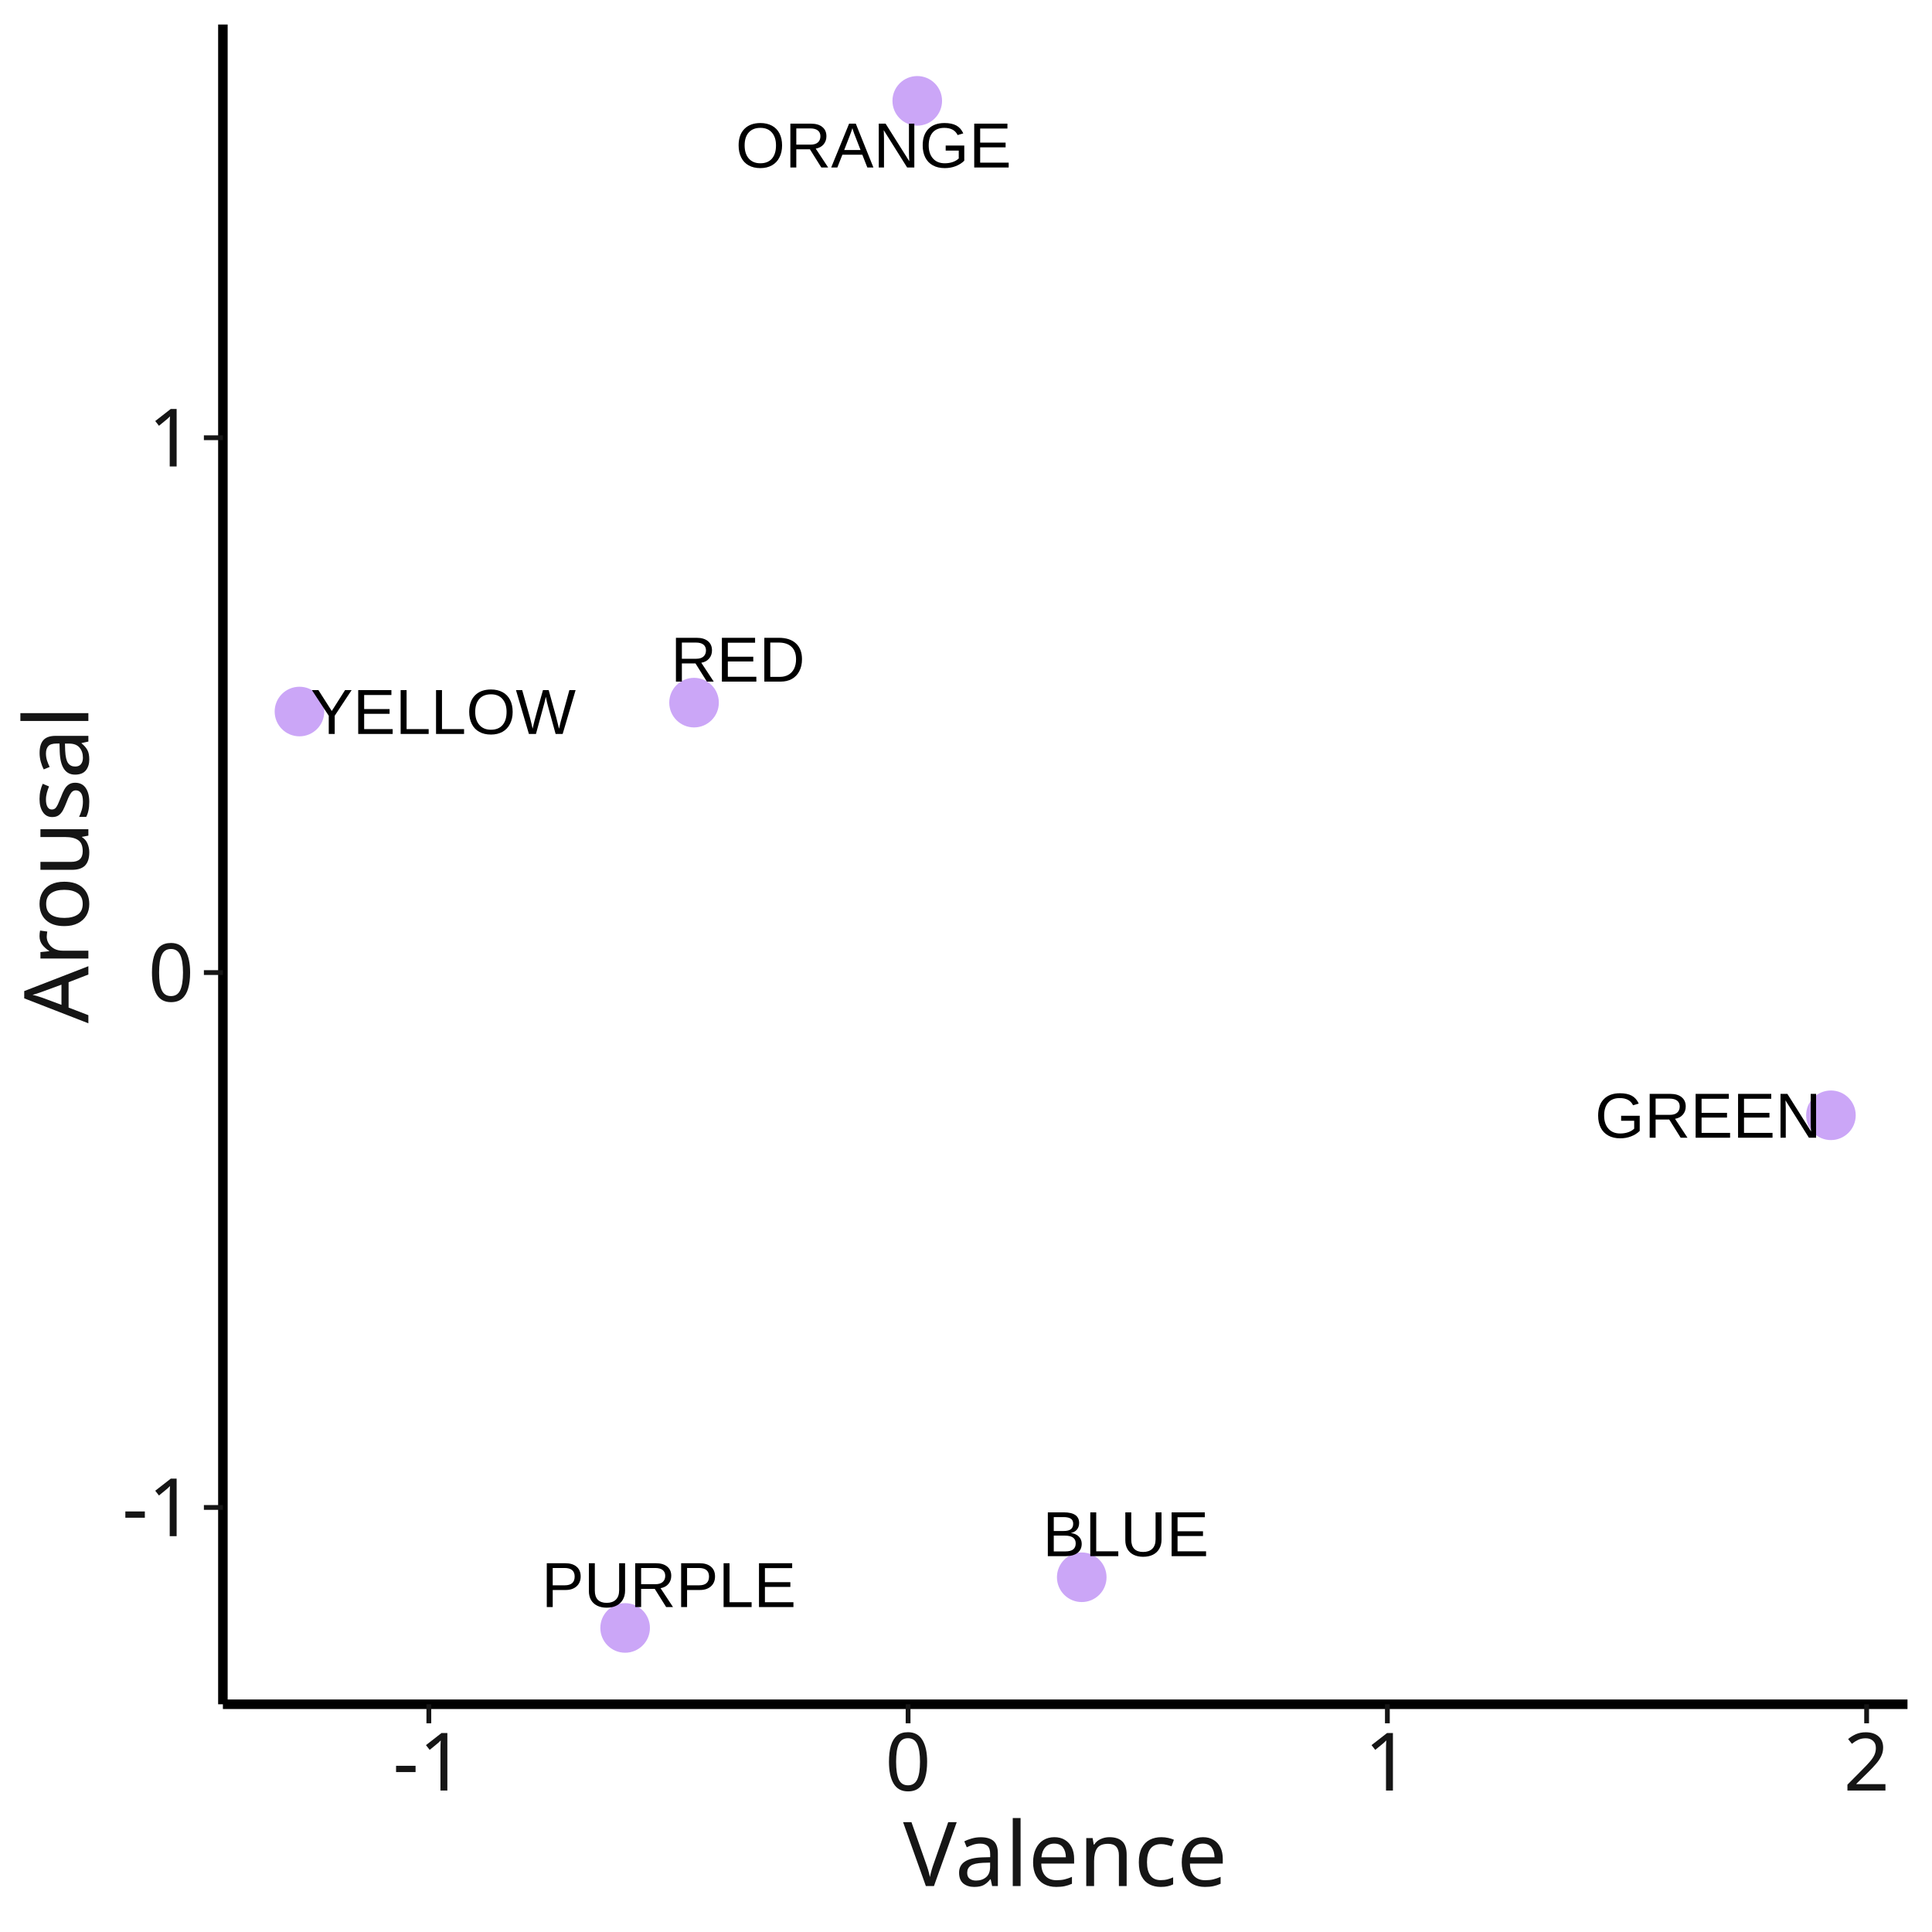
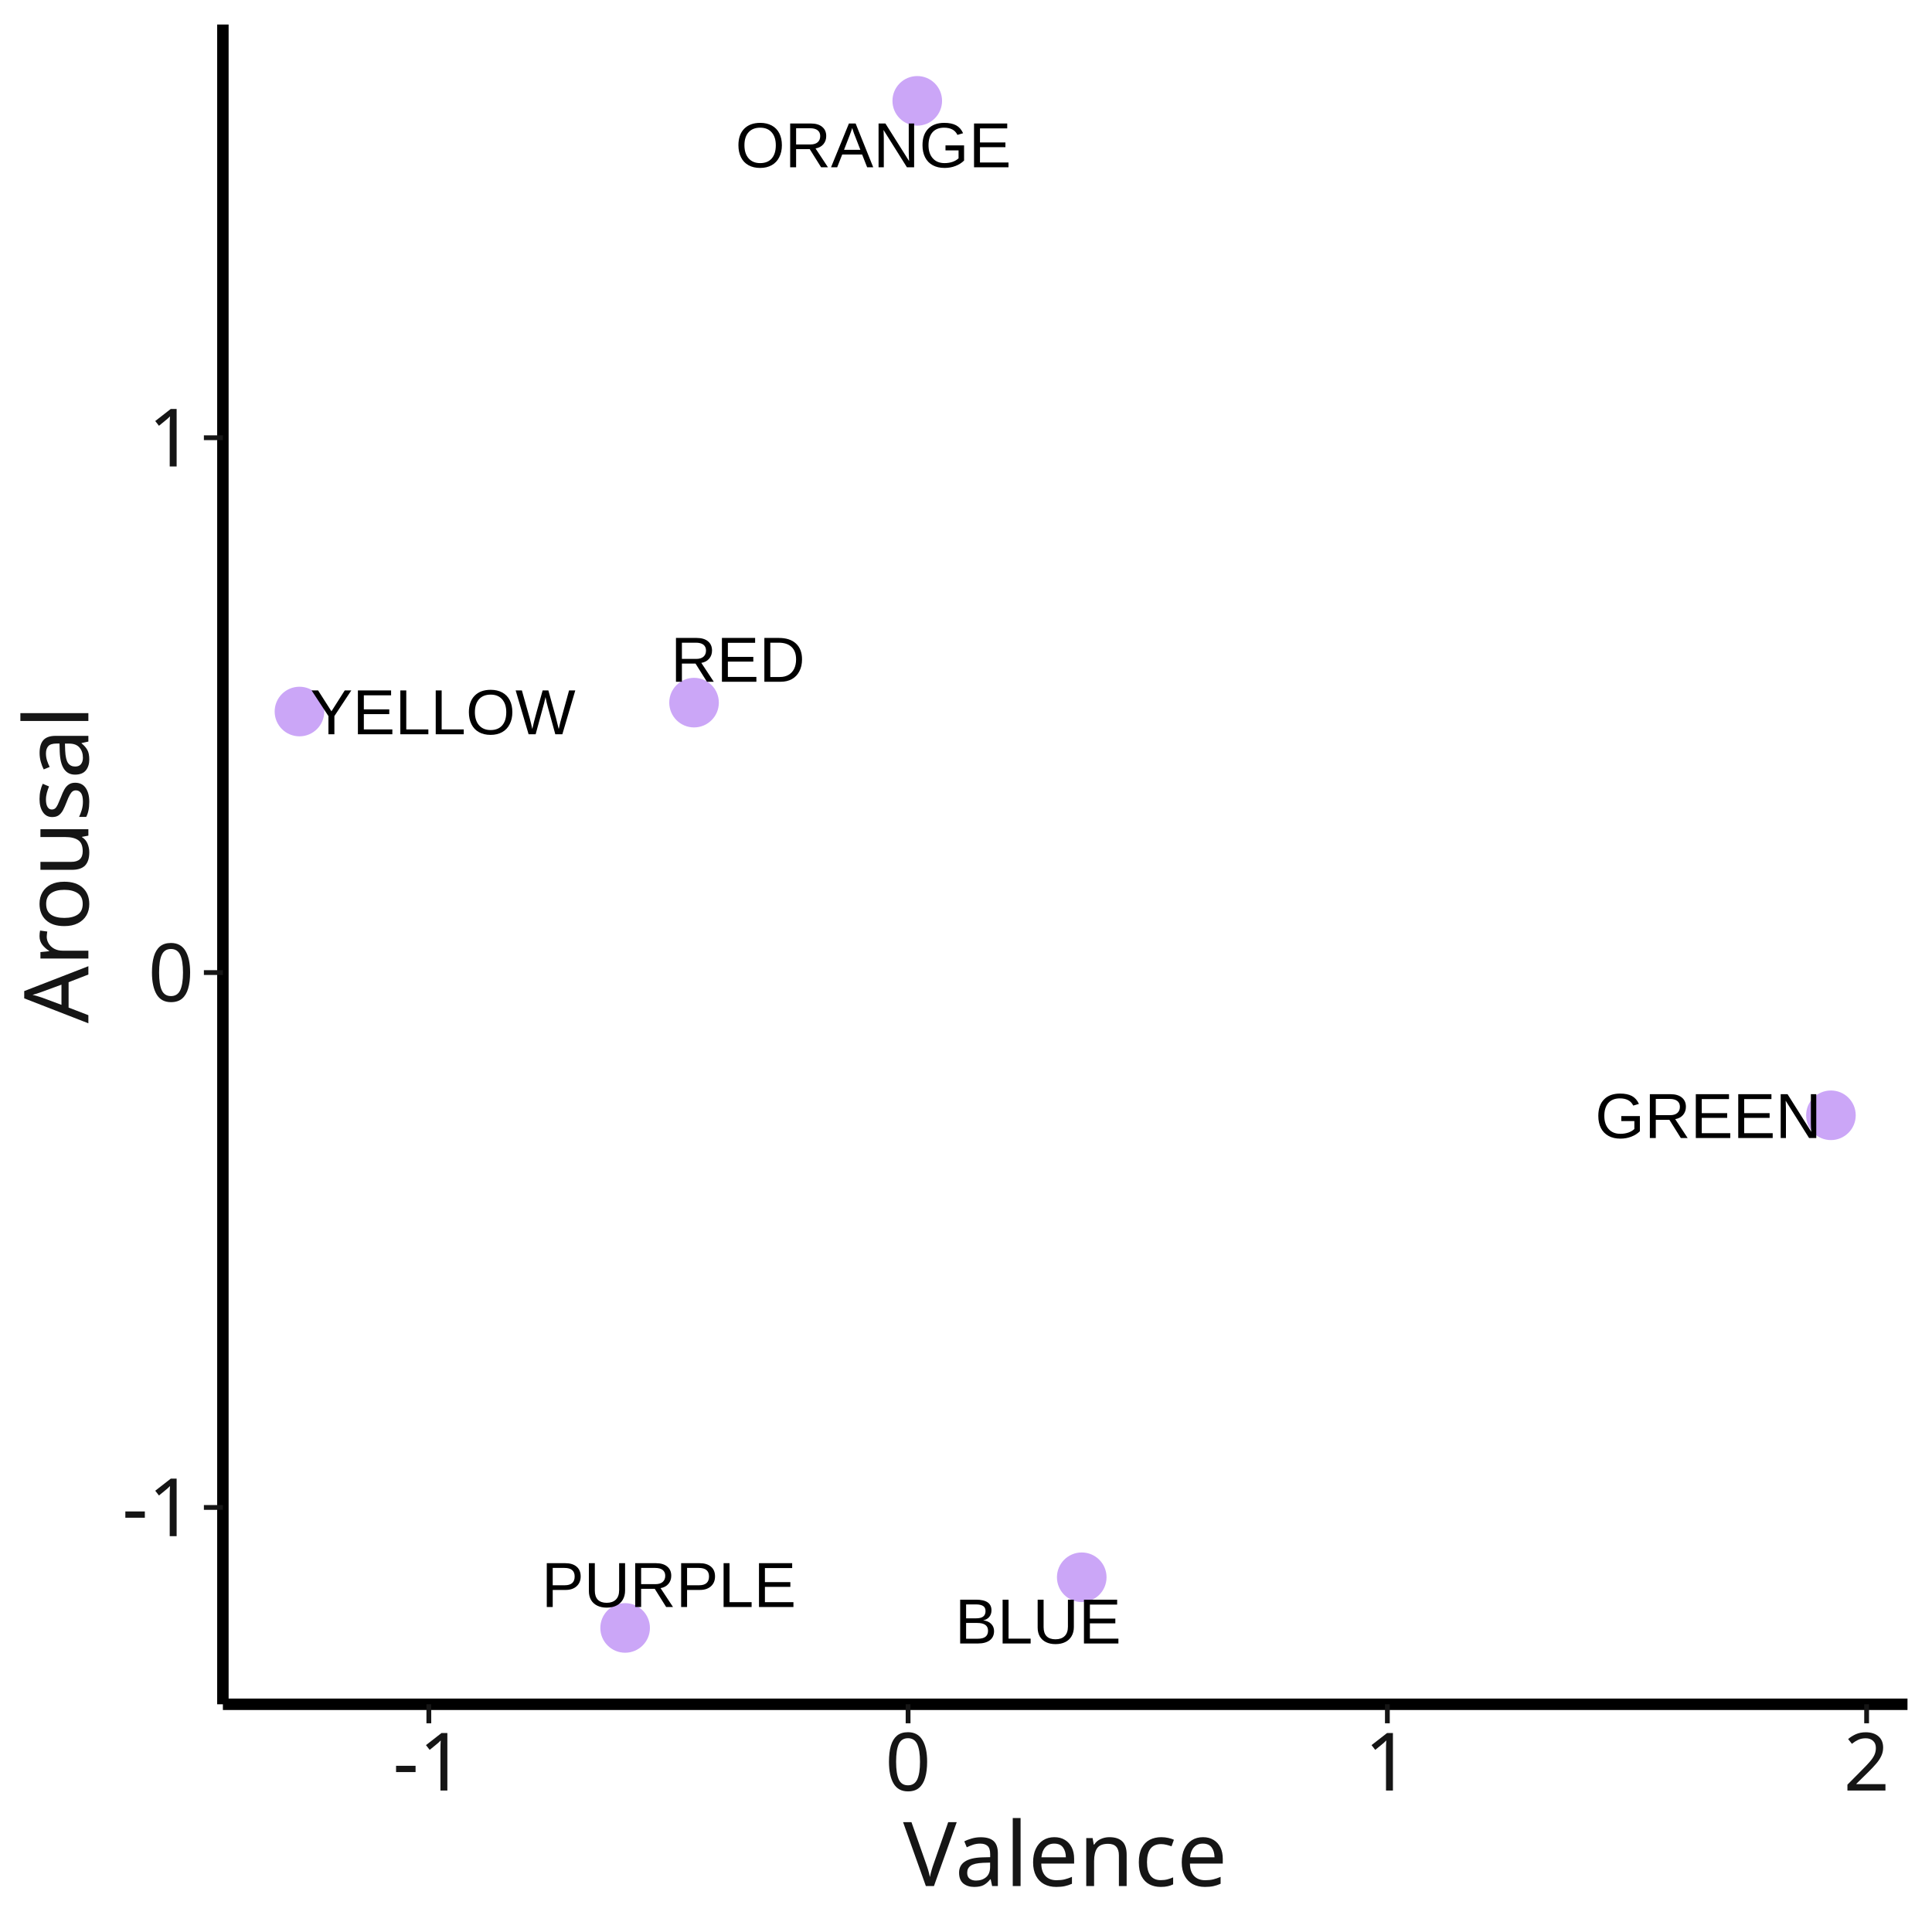
<svg xmlns="http://www.w3.org/2000/svg" class="svglite" width="432.00pt" height="432.00pt" viewBox="0 0 432.00 432.00">
  <defs>
    <style type="text/css">
    .svglite line, .svglite polyline, .svglite polygon, .svglite path, .svglite rect, .svglite circle {
      fill: none;
      stroke: #000000;
      stroke-linecap: round;
      stroke-linejoin: round;
      stroke-miterlimit: 10.00;
    }
    .svglite text {
      white-space: pre;
    }
  </style>
  </defs>
  <rect width="100%" height="100%" style="stroke: none; fill: #FFFFFF;" />
  <defs>
    <clipPath id="cpMC4wMHw0MzIuMDB8MC4wMHw0MzIuMDA=">
      <rect x="0.00" y="0.00" width="432.00" height="432.00" />
    </clipPath>
  </defs>
  <g clip-path="url(#cpMC4wMHw0MzIuMDB8MC4wMHw0MzIuMDA=)">
    <rect x="0" y="0.00" width="432.00" height="432.00" style="stroke-width: 1.07; stroke: #FFFFFF; fill: #FFFFFF;" />
  </g>
  <defs>
    <clipPath id="cpNDkuODR8NDI2LjUyfDUuNDh8MzgxLjA4">
      <rect x="49.84" y="5.48" width="376.68" height="375.60" />
    </clipPath>
  </defs>
  <g clip-path="url(#cpNDkuODR8NDI2LjUyfDUuNDh8MzgxLjA4)">
    <rect x="49.84" y="5.48" width="376.68" height="375.60" style="stroke-width: 1.07; stroke: none; fill: #FFFFFF;" />
    <polyline points="49.84,277.27 426.52,277.27 " style="stroke-width: 0.53; stroke: #FFFFFF; stroke-linecap: butt;" />
    <polyline points="49.84,157.67 426.52,157.67 " style="stroke-width: 0.53; stroke: #FFFFFF; stroke-linecap: butt;" />
    <polyline points="49.84,38.08 426.52,38.08 " style="stroke-width: 0.53; stroke: #FFFFFF; stroke-linecap: butt;" />
    <polyline points="149.47,381.08 149.47,5.48 " style="stroke-width: 0.53; stroke: #FFFFFF; stroke-linecap: butt;" />
    <polyline points="256.63,381.08 256.63,5.48 " style="stroke-width: 0.53; stroke: #FFFFFF; stroke-linecap: butt;" />
    <polyline points="363.80,381.08 363.80,5.48 " style="stroke-width: 0.53; stroke: #FFFFFF; stroke-linecap: butt;" />
    <polyline points="49.84,337.07 426.52,337.07 " style="stroke-width: 1.07; stroke: #FFFFFF; stroke-linecap: butt;" />
    <polyline points="49.84,217.47 426.52,217.47 " style="stroke-width: 1.07; stroke: #FFFFFF; stroke-linecap: butt;" />
    <polyline points="49.84,97.88 426.52,97.88 " style="stroke-width: 1.07; stroke: #FFFFFF; stroke-linecap: butt;" />
    <polyline points="95.89,381.08 95.89,5.48 " style="stroke-width: 1.07; stroke: #FFFFFF; stroke-linecap: butt;" />
    <polyline points="203.05,381.08 203.05,5.48 " style="stroke-width: 1.07; stroke: #FFFFFF; stroke-linecap: butt;" />
    <polyline points="310.22,381.08 310.22,5.48 " style="stroke-width: 1.07; stroke: #FFFFFF; stroke-linecap: butt;" />
    <polyline points="417.38,381.08 417.38,5.48 " style="stroke-width: 1.07; stroke: #FFFFFF; stroke-linecap: butt;" />
    <circle cx="409.40" cy="249.38" r="5.19" style="stroke-width: 0.71; stroke: #CBA6F7; fill: #CBA6F7;" />
    <circle cx="205.10" cy="22.55" r="5.19" style="stroke-width: 0.71; stroke: #CBA6F7; fill: #CBA6F7;" />
    <circle cx="66.96" cy="159.10" r="5.19" style="stroke-width: 0.71; stroke: #CBA6F7; fill: #CBA6F7;" />
    <circle cx="241.88" cy="352.68" r="5.19" style="stroke-width: 0.71; stroke: #CBA6F7; fill: #CBA6F7;" />
    <circle cx="139.78" cy="364.01" r="5.19" style="stroke-width: 0.71; stroke: #CBA6F7; fill: #CBA6F7;" />
    <circle cx="155.19" cy="157.11" r="5.19" style="stroke-width: 0.71; stroke: #CBA6F7; fill: #CBA6F7;" />
-     <text x="381.93" y="254.39" text-anchor="middle" style="font-size: 14.23px; font-family: &quot;Liberation Sans&quot;;" textLength="45.81px" lengthAdjust="spacingAndGlyphs">GREEN</text>
-     <text x="195.32" y="37.45" text-anchor="middle" style="font-size: 14.23px; font-family: &quot;Liberation Sans&quot;;" textLength="58.10px" lengthAdjust="spacingAndGlyphs">ORANGE</text>
-     <text x="99.09" y="164.11" text-anchor="middle" style="font-size: 14.23px; font-family: &quot;Liberation Sans&quot;;" textLength="55.19px" lengthAdjust="spacingAndGlyphs">YELLOW</text>
-     <text x="251.71" y="347.96" text-anchor="middle" style="font-size: 14.23px; font-family: &quot;Liberation Sans&quot;;" textLength="35.00px" lengthAdjust="spacingAndGlyphs">BLUE</text>
-     <text x="149.56" y="359.34" text-anchor="middle" style="font-size: 14.23px; font-family: &quot;Liberation Sans&quot;;" textLength="51.80px" lengthAdjust="spacingAndGlyphs">PURPLE</text>
-     <text x="164.99" y="152.41" text-anchor="middle" style="font-size: 14.23px; font-family: &quot;Liberation Sans&quot;;" textLength="27.13px" lengthAdjust="spacingAndGlyphs">RED</text>
+     <text x="381.97" y="254.46" text-anchor="middle" style="font-size: 14.23px; font-family: &quot;Liberation Sans&quot;;" textLength="45.81px" lengthAdjust="spacingAndGlyphs">GREEN</text>
+     <text x="195.28" y="37.41" text-anchor="middle" style="font-size: 14.23px; font-family: &quot;Liberation Sans&quot;;" textLength="58.10px" lengthAdjust="spacingAndGlyphs">ORANGE</text>
+     <text x="99.02" y="164.18" text-anchor="middle" style="font-size: 14.23px; font-family: &quot;Liberation Sans&quot;;" textLength="55.19px" lengthAdjust="spacingAndGlyphs">YELLOW</text>
+     <text x="232.11" y="367.49" text-anchor="middle" style="font-size: 14.23px; font-family: &quot;Liberation Sans&quot;;" textLength="35.00px" lengthAdjust="spacingAndGlyphs">BLUE</text>
+     <text x="149.56" y="359.33" text-anchor="middle" style="font-size: 14.23px; font-family: &quot;Liberation Sans&quot;;" textLength="51.80px" lengthAdjust="spacingAndGlyphs">PURPLE</text>
+     <text x="165.00" y="152.44" text-anchor="middle" style="font-size: 14.23px; font-family: &quot;Liberation Sans&quot;;" textLength="27.13px" lengthAdjust="spacingAndGlyphs">RED</text>
  </g>
  <g clip-path="url(#cpMC4wMHw0MzIuMDB8MC4wMHw0MzIuMDA=)">
-     <polyline points="49.84,381.08 49.84,5.48 " style="stroke-width: 2.13; stroke-linecap: butt;" />
+     <polyline points="49.84,381.08 49.84,5.48 " style="stroke-width: 2.56; stroke-linecap: butt;" />
    <text x="43.40" y="343.49" text-anchor="end" style="font-size: 18.00px;fill: #151515; font-family: &quot;Noto Sans&quot;;" textLength="16.09px" lengthAdjust="spacingAndGlyphs">-1</text>
    <text x="43.40" y="223.90" text-anchor="end" style="font-size: 18.00px;fill: #151515; font-family: &quot;Noto Sans&quot;;" textLength="10.30px" lengthAdjust="spacingAndGlyphs">0</text>
    <text x="43.40" y="104.30" text-anchor="end" style="font-size: 18.00px;fill: #151515; font-family: &quot;Noto Sans&quot;;" textLength="10.30px" lengthAdjust="spacingAndGlyphs">1</text>
    <polyline points="45.59,337.07 49.84,337.07 " style="stroke-width: 1.07; stroke: #151515; stroke-linecap: butt;" />
    <polyline points="45.59,217.47 49.84,217.47 " style="stroke-width: 1.07; stroke: #151515; stroke-linecap: butt;" />
    <polyline points="45.59,97.88 49.84,97.88 " style="stroke-width: 1.07; stroke: #151515; stroke-linecap: butt;" />
-     <polyline points="49.84,381.08 426.52,381.08 " style="stroke-width: 2.13; stroke-linecap: butt;" />
+     <polyline points="49.84,381.08 426.52,381.08 " style="stroke-width: 2.56; stroke-linecap: butt;" />
    <polyline points="95.89,385.33 95.89,381.08 " style="stroke-width: 1.07; stroke: #151515; stroke-linecap: butt;" />
    <polyline points="203.05,385.33 203.05,381.08 " style="stroke-width: 1.07; stroke: #151515; stroke-linecap: butt;" />
    <polyline points="310.22,385.33 310.22,381.08 " style="stroke-width: 1.07; stroke: #151515; stroke-linecap: butt;" />
    <polyline points="417.38,385.33 417.38,381.08 " style="stroke-width: 1.07; stroke: #151515; stroke-linecap: butt;" />
    <text x="95.89" y="400.37" text-anchor="middle" style="font-size: 18.00px;fill: #151515; font-family: &quot;Noto Sans&quot;;" textLength="16.09px" lengthAdjust="spacingAndGlyphs">-1</text>
    <text x="203.05" y="400.37" text-anchor="middle" style="font-size: 18.00px;fill: #151515; font-family: &quot;Noto Sans&quot;;" textLength="10.30px" lengthAdjust="spacingAndGlyphs">0</text>
    <text x="310.22" y="400.37" text-anchor="middle" style="font-size: 18.00px;fill: #151515; font-family: &quot;Noto Sans&quot;;" textLength="10.30px" lengthAdjust="spacingAndGlyphs">1</text>
    <text x="417.38" y="400.37" text-anchor="middle" style="font-size: 18.00px;fill: #151515; font-family: &quot;Noto Sans&quot;;" textLength="10.30px" lengthAdjust="spacingAndGlyphs">2</text>
    <text x="238.18" y="421.72" text-anchor="middle" style="font-size: 20.00px;fill: #151515; font-family: &quot;Noto Sans&quot;;" textLength="72.91px" lengthAdjust="spacingAndGlyphs">Valence</text>
    <text transform="translate(19.76,193.28) rotate(-90)" text-anchor="middle" style="font-size: 20.00px;fill: #151515; font-family: &quot;Noto Sans&quot;;" textLength="71.47px" lengthAdjust="spacingAndGlyphs">Arousal</text>
  </g>
</svg>
